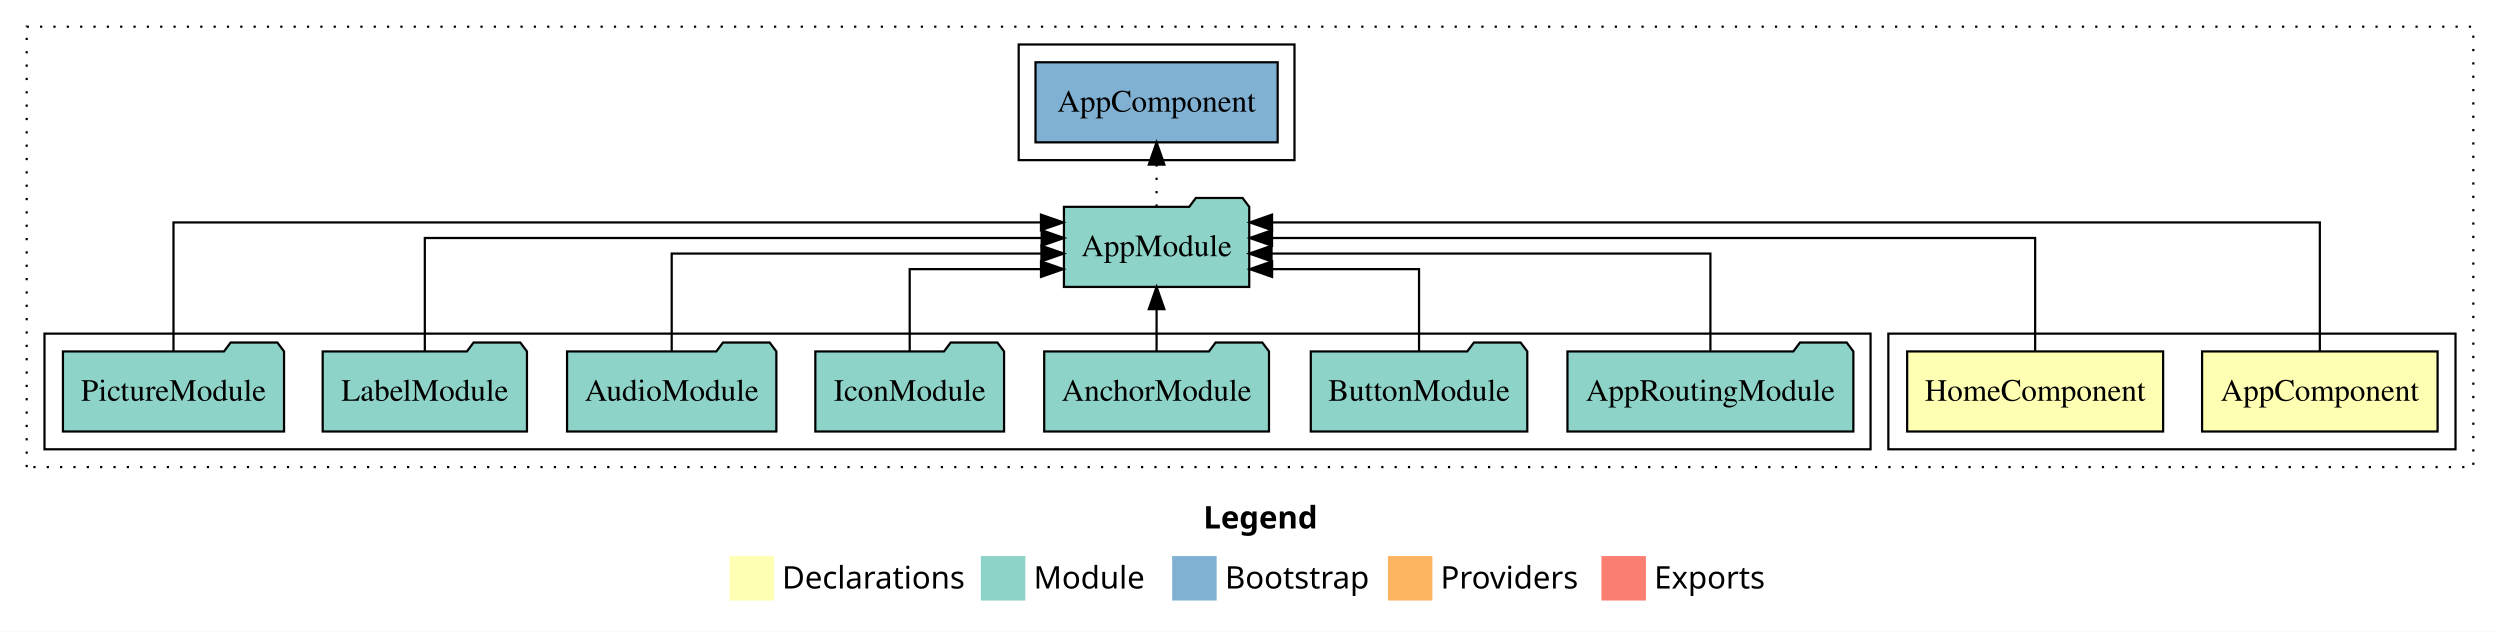
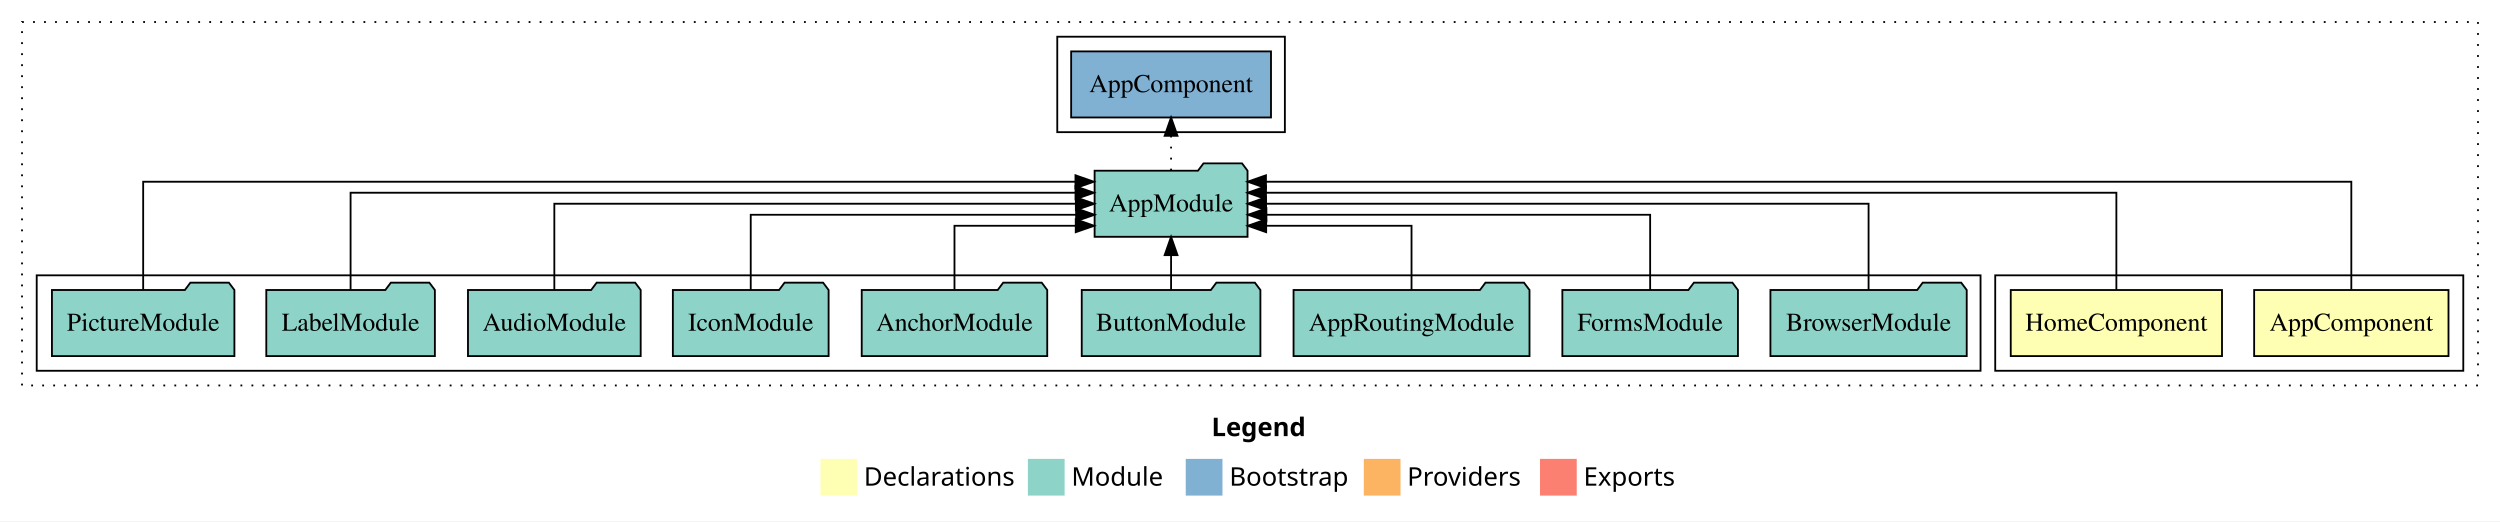
- <svg xmlns="http://www.w3.org/2000/svg" width="1124pt" height="284pt" viewBox="0.00 0.00 1124.00 284.00">
+ <svg xmlns="http://www.w3.org/2000/svg" width="1362pt" height="284pt" viewBox="0.00 0.00 1362.00 284.00">
  <g id="graph0" class="graph" transform="scale(1 1) rotate(0) translate(4 280)">
-     <polygon fill="#ffffff" stroke="transparent" points="-4,4 -4,-280 1120,-280 1120,4 -4,4" />
-     <text text-anchor="start" x="537.009" y="-42.4" font-family="sans-serif" font-weight="bold" font-size="14.00" fill="#000000">Legend</text>
-     <polygon fill="#ffffb3" stroke="transparent" points="324,-10 324,-30 344,-30 344,-10 324,-10" />
-     <text text-anchor="start" x="347.629" y="-15.4" font-family="sans-serif" font-size="14.00" fill="#000000">  Declarations</text>
-     <polygon fill="#8dd3c7" stroke="transparent" points="437,-10 437,-30 457,-30 457,-10 437,-10" />
-     <text text-anchor="start" x="460.725" y="-15.4" font-family="sans-serif" font-size="14.00" fill="#000000">  Module</text>
-     <polygon fill="#80b1d3" stroke="transparent" points="523,-10 523,-30 543,-30 543,-10 523,-10" />
-     <text text-anchor="start" x="546.781" y="-15.4" font-family="sans-serif" font-size="14.00" fill="#000000">  Bootstrap</text>
-     <polygon fill="#fdb462" stroke="transparent" points="620,-10 620,-30 640,-30 640,-10 620,-10" />
-     <text text-anchor="start" x="643.673" y="-15.4" font-family="sans-serif" font-size="14.00" fill="#000000">  Providers</text>
-     <polygon fill="#fb8072" stroke="transparent" points="716,-10 716,-30 736,-30 736,-10 716,-10" />
-     <text text-anchor="start" x="739.726" y="-15.4" font-family="sans-serif" font-size="14.00" fill="#000000">  Exports</text>
+     <polygon fill="#ffffff" stroke="transparent" points="-4,4 -4,-280 1358,-280 1358,4 -4,4" />
+     <text text-anchor="start" x="656.009" y="-42.4" font-family="sans-serif" font-weight="bold" font-size="14.00" fill="#000000">Legend</text>
+     <polygon fill="#ffffb3" stroke="transparent" points="443,-10 443,-30 463,-30 463,-10 443,-10" />
+     <text text-anchor="start" x="466.629" y="-15.4" font-family="sans-serif" font-size="14.00" fill="#000000">  Declarations</text>
+     <polygon fill="#8dd3c7" stroke="transparent" points="556,-10 556,-30 576,-30 576,-10 556,-10" />
+     <text text-anchor="start" x="579.725" y="-15.4" font-family="sans-serif" font-size="14.00" fill="#000000">  Module</text>
+     <polygon fill="#80b1d3" stroke="transparent" points="642,-10 642,-30 662,-30 662,-10 642,-10" />
+     <text text-anchor="start" x="665.781" y="-15.4" font-family="sans-serif" font-size="14.00" fill="#000000">  Bootstrap</text>
+     <polygon fill="#fdb462" stroke="transparent" points="739,-10 739,-30 759,-30 759,-10 739,-10" />
+     <text text-anchor="start" x="762.673" y="-15.4" font-family="sans-serif" font-size="14.00" fill="#000000">  Providers</text>
+     <polygon fill="#fb8072" stroke="transparent" points="835,-10 835,-30 855,-30 855,-10 835,-10" />
+     <text text-anchor="start" x="858.726" y="-15.4" font-family="sans-serif" font-size="14.00" fill="#000000">  Exports</text>
    <g id="clust1" class="cluster">
-       <polygon fill="none" stroke="#000000" stroke-dasharray="1,5" points="8,-70 8,-268 1108,-268 1108,-70 8,-70" />
+       <polygon fill="none" stroke="#000000" stroke-dasharray="1,5" points="8,-70 8,-268 1346,-268 1346,-70 8,-70" />
    </g>
    <g id="clust2" class="cluster">
-       <polygon fill="none" stroke="#000000" points="845,-78 845,-130 1100,-130 1100,-78 845,-78" />
+       <polygon fill="none" stroke="#000000" points="1083,-78 1083,-130 1338,-130 1338,-78 1083,-78" />
    </g>
    <g id="clust5" class="cluster">
-       <polygon fill="none" stroke="#000000" points="16,-78 16,-130 837,-130 837,-78 16,-78" />
+       <polygon fill="none" stroke="#000000" points="16,-78 16,-130 1075,-130 1075,-78 16,-78" />
    </g>
    <g id="clust7" class="cluster">
-       <polygon fill="none" stroke="#000000" points="454,-208 454,-260 578,-260 578,-208 454,-208" />
+       <polygon fill="none" stroke="#000000" points="572,-208 572,-260 696,-260 696,-208 572,-208" />
    </g>
    <g id="node1" class="node">
-       <polygon fill="#ffffb3" stroke="#000000" points="1091.94,-122 986.06,-122 986.06,-86 1091.94,-86 1091.94,-122" />
-       <text text-anchor="middle" x="1039" y="-99.8" font-family="Times,serif" font-size="14.00" fill="#000000">AppComponent</text>
+       <polygon fill="#ffffb3" stroke="#000000" points="1329.94,-122 1224.06,-122 1224.06,-86 1329.94,-86 1329.94,-122" />
+       <text text-anchor="middle" x="1277" y="-99.8" font-family="Times,serif" font-size="14.00" fill="#000000">AppComponent</text>
    </g>
    <g id="node3" class="node">
-       <polygon fill="#8dd3c7" stroke="#000000" points="557.657,-187 554.657,-191 533.657,-191 530.657,-187 474.343,-187 474.343,-151 557.657,-151 557.657,-187" />
-       <text text-anchor="middle" x="516" y="-164.8" font-family="Times,serif" font-size="14.00" fill="#000000">AppModule</text>
+       <polygon fill="#8dd3c7" stroke="#000000" points="675.657,-187 672.657,-191 651.657,-191 648.657,-187 592.343,-187 592.343,-151 675.657,-151 675.657,-187" />
+       <text text-anchor="middle" x="634" y="-164.8" font-family="Times,serif" font-size="14.00" fill="#000000">AppModule</text>
    </g>
    <g id="edge1" class="edge">
-       <path fill="none" stroke="#000000" d="M1039,-122.011C1039,-144.485 1039,-180 1039,-180 1039,-180 567.915,-180 567.915,-180" />
-       <polygon fill="#000000" stroke="#000000" points="567.915,-176.5 557.915,-180 567.915,-183.5 567.915,-176.5" />
+       <path fill="none" stroke="#000000" d="M1277,-122.248C1277,-145.018 1277,-181 1277,-181 1277,-181 685.694,-181 685.694,-181" />
+       <polygon fill="#000000" stroke="#000000" points="685.694,-177.5 675.694,-181 685.694,-184.5 685.694,-177.5" />
    </g>
    <g id="node2" class="node">
-       <polygon fill="#ffffb3" stroke="#000000" points="968.545,-122 853.455,-122 853.455,-86 968.545,-86 968.545,-122" />
-       <text text-anchor="middle" x="911" y="-99.8" font-family="Times,serif" font-size="14.00" fill="#000000">HomeComponent</text>
+       <polygon fill="#ffffb3" stroke="#000000" points="1206.545,-122 1091.455,-122 1091.455,-86 1206.545,-86 1206.545,-122" />
+       <text text-anchor="middle" x="1149" y="-99.8" font-family="Times,serif" font-size="14.00" fill="#000000">HomeComponent</text>
    </g>
    <g id="edge2" class="edge">
-       <path fill="none" stroke="#000000" d="M911,-122.129C911,-142.572 911,-173 911,-173 911,-173 567.898,-173 567.898,-173" />
-       <polygon fill="#000000" stroke="#000000" points="567.898,-169.5 557.898,-173 567.898,-176.5 567.898,-169.5" />
+       <path fill="none" stroke="#000000" d="M1149,-122.284C1149,-143.321 1149,-175 1149,-175 1149,-175 685.708,-175 685.708,-175" />
+       <polygon fill="#000000" stroke="#000000" points="685.708,-171.5 675.708,-175 685.708,-178.5 685.708,-171.5" />
    </g>
-     <g id="node11" class="node">
-       <polygon fill="#80b1d3" stroke="#000000" points="570.439,-252 461.561,-252 461.561,-216 570.439,-216 570.439,-252" />
-       <text text-anchor="middle" x="516" y="-229.8" font-family="Times,serif" font-size="14.00" fill="#000000">AppComponent </text>
+     <g id="node13" class="node">
+       <polygon fill="#80b1d3" stroke="#000000" points="688.439,-252 579.561,-252 579.561,-216 688.439,-216 688.439,-252" />
+       <text text-anchor="middle" x="634" y="-229.8" font-family="Times,serif" font-size="14.00" fill="#000000">AppComponent </text>
    </g>
-     <g id="edge10" class="edge">
-       <path fill="none" stroke="#000000" stroke-dasharray="1,5" d="M516,-187.106C516,-187.106 516,-205.991 516,-205.991" />
-       <polygon fill="#000000" stroke="#000000" points="512.5,-205.991 516,-215.991 519.5,-205.991 512.5,-205.991" />
+     <g id="edge12" class="edge">
+       <path fill="none" stroke="#000000" stroke-dasharray="1,5" d="M634,-187.106C634,-187.106 634,-205.991 634,-205.991" />
+       <polygon fill="#000000" stroke="#000000" points="630.5,-205.991 634,-215.991 637.5,-205.991 630.5,-205.991" />
    </g>
    <g id="node4" class="node">
+       <polygon fill="#8dd3c7" stroke="#000000" points="1067.473,-122 1064.473,-126 1043.473,-126 1040.473,-122 960.527,-122 960.527,-86 1067.473,-86 1067.473,-122" />
+       <text text-anchor="middle" x="1014" y="-99.8" font-family="Times,serif" font-size="14.00" fill="#000000">BrowserModule</text>
+     </g>
+     <g id="edge3" class="edge">
+       <path fill="none" stroke="#000000" d="M1014,-122.106C1014,-141.339 1014,-169 1014,-169 1014,-169 685.754,-169 685.754,-169" />
+       <polygon fill="#000000" stroke="#000000" points="685.754,-165.5 675.754,-169 685.754,-172.5 685.754,-165.5" />
+     </g>
+     <g id="node5" class="node">
+       <polygon fill="#8dd3c7" stroke="#000000" points="942.829,-122 939.829,-126 918.829,-126 915.829,-122 847.171,-122 847.171,-86 942.829,-86 942.829,-122" />
+       <text text-anchor="middle" x="895" y="-99.8" font-family="Times,serif" font-size="14.00" fill="#000000">FormsModule</text>
+     </g>
+     <g id="edge4" class="edge">
+       <path fill="none" stroke="#000000" d="M895,-122.022C895,-139.373 895,-163 895,-163 895,-163 685.934,-163 685.934,-163" />
+       <polygon fill="#000000" stroke="#000000" points="685.934,-159.5 675.934,-163 685.934,-166.5 685.934,-159.5" />
+     </g>
+     <g id="node6" class="node">
      <polygon fill="#8dd3c7" stroke="#000000" points="829.274,-122 826.274,-126 805.274,-126 802.274,-122 700.726,-122 700.726,-86 829.274,-86 829.274,-122" />
      <text text-anchor="middle" x="765" y="-99.8" font-family="Times,serif" font-size="14.00" fill="#000000">AppRoutingModule</text>
    </g>
-     <g id="edge3" class="edge">
-       <path fill="none" stroke="#000000" d="M765,-122.267C765,-140.555 765,-166 765,-166 765,-166 567.677,-166 567.677,-166" />
-       <polygon fill="#000000" stroke="#000000" points="567.677,-162.5 557.677,-166 567.677,-169.5 567.677,-162.5" />
+     <g id="edge5" class="edge">
+       <path fill="none" stroke="#000000" d="M765,-122.24C765,-137.571 765,-157 765,-157 765,-157 685.809,-157 685.809,-157" />
+       <polygon fill="#000000" stroke="#000000" points="685.809,-153.5 675.809,-157 685.809,-160.5 685.809,-153.5" />
    </g>
-     <g id="node5" class="node">
+     <g id="node7" class="node">
      <polygon fill="#8dd3c7" stroke="#000000" points="682.668,-122 679.668,-126 658.668,-126 655.668,-122 585.332,-122 585.332,-86 682.668,-86 682.668,-122" />
      <text text-anchor="middle" x="634" y="-99.8" font-family="Times,serif" font-size="14.00" fill="#000000">ButtonModule</text>
    </g>
-     <g id="edge4" class="edge">
-       <path fill="none" stroke="#000000" d="M634,-122.009C634,-138.049 634,-159 634,-159 634,-159 567.935,-159 567.935,-159" />
-       <polygon fill="#000000" stroke="#000000" points="567.935,-155.5 557.935,-159 567.935,-162.5 567.935,-155.5" />
+     <g id="edge6" class="edge">
+       <path fill="none" stroke="#000000" d="M634,-122.106C634,-122.106 634,-140.991 634,-140.991" />
+       <polygon fill="#000000" stroke="#000000" points="630.5,-140.991 634,-150.991 637.5,-140.991 630.5,-140.991" />
    </g>
-     <g id="node6" class="node">
+     <g id="node8" class="node">
      <polygon fill="#8dd3c7" stroke="#000000" points="566.533,-122 563.533,-126 542.533,-126 539.533,-122 465.467,-122 465.467,-86 566.533,-86 566.533,-122" />
      <text text-anchor="middle" x="516" y="-99.8" font-family="Times,serif" font-size="14.00" fill="#000000">AnchorModule</text>
    </g>
-     <g id="edge5" class="edge">
-       <path fill="none" stroke="#000000" d="M516,-122.106C516,-122.106 516,-140.991 516,-140.991" />
-       <polygon fill="#000000" stroke="#000000" points="512.5,-140.991 516,-150.991 519.5,-140.991 512.5,-140.991" />
+     <g id="edge7" class="edge">
+       <path fill="none" stroke="#000000" d="M516,-122.24C516,-137.571 516,-157 516,-157 516,-157 582.065,-157 582.065,-157" />
+       <polygon fill="#000000" stroke="#000000" points="582.065,-160.5 592.065,-157 582.065,-153.5 582.065,-160.5" />
    </g>
-     <g id="node7" class="node">
+     <g id="node9" class="node">
      <polygon fill="#8dd3c7" stroke="#000000" points="447.426,-122 444.426,-126 423.426,-126 420.426,-122 362.574,-122 362.574,-86 447.426,-86 447.426,-122" />
      <text text-anchor="middle" x="405" y="-99.8" font-family="Times,serif" font-size="14.00" fill="#000000">IconModule</text>
    </g>
-     <g id="edge6" class="edge">
-       <path fill="none" stroke="#000000" d="M405,-122.009C405,-138.049 405,-159 405,-159 405,-159 464.036,-159 464.036,-159" />
-       <polygon fill="#000000" stroke="#000000" points="464.036,-162.5 474.036,-159 464.036,-155.5 464.036,-162.5" />
+     <g id="edge8" class="edge">
+       <path fill="none" stroke="#000000" d="M405,-122.022C405,-139.373 405,-163 405,-163 405,-163 582.264,-163 582.264,-163" />
+       <polygon fill="#000000" stroke="#000000" points="582.264,-166.5 592.264,-163 582.264,-159.5 582.264,-166.5" />
    </g>
-     <g id="node8" class="node">
+     <g id="node10" class="node">
      <polygon fill="#8dd3c7" stroke="#000000" points="345.048,-122 342.048,-126 321.048,-126 318.048,-122 250.952,-122 250.952,-86 345.048,-86 345.048,-122" />
      <text text-anchor="middle" x="298" y="-99.8" font-family="Times,serif" font-size="14.00" fill="#000000">AudioModule</text>
    </g>
-     <g id="edge7" class="edge">
-       <path fill="none" stroke="#000000" d="M298,-122.267C298,-140.555 298,-166 298,-166 298,-166 464.225,-166 464.225,-166" />
-       <polygon fill="#000000" stroke="#000000" points="464.225,-169.5 474.225,-166 464.225,-162.5 464.225,-169.5" />
+     <g id="edge9" class="edge">
+       <path fill="none" stroke="#000000" d="M298,-122.106C298,-141.339 298,-169 298,-169 298,-169 582.125,-169 582.125,-169" />
+       <polygon fill="#000000" stroke="#000000" points="582.125,-172.5 592.125,-169 582.125,-165.5 582.125,-172.5" />
    </g>
-     <g id="node9" class="node">
+     <g id="node11" class="node">
      <polygon fill="#8dd3c7" stroke="#000000" points="232.923,-122 229.923,-126 208.923,-126 205.923,-122 141.077,-122 141.077,-86 232.923,-86 232.923,-122" />
      <text text-anchor="middle" x="187" y="-99.8" font-family="Times,serif" font-size="14.00" fill="#000000">LabelModule</text>
    </g>
-     <g id="edge8" class="edge">
-       <path fill="none" stroke="#000000" d="M187,-122.129C187,-142.572 187,-173 187,-173 187,-173 464.332,-173 464.332,-173" />
-       <polygon fill="#000000" stroke="#000000" points="464.332,-176.5 474.332,-173 464.332,-169.5 464.332,-176.5" />
+     <g id="edge10" class="edge">
+       <path fill="none" stroke="#000000" d="M187,-122.284C187,-143.321 187,-175 187,-175 187,-175 581.947,-175 581.947,-175" />
+       <polygon fill="#000000" stroke="#000000" points="581.947,-178.5 591.947,-175 581.947,-171.5 581.947,-178.5" />
    </g>
-     <g id="node10" class="node">
+     <g id="node12" class="node">
      <polygon fill="#8dd3c7" stroke="#000000" points="123.704,-122 120.704,-126 99.704,-126 96.704,-122 24.296,-122 24.296,-86 123.704,-86 123.704,-122" />
      <text text-anchor="middle" x="74" y="-99.8" font-family="Times,serif" font-size="14.00" fill="#000000">PictureModule</text>
    </g>
-     <g id="edge9" class="edge">
-       <path fill="none" stroke="#000000" d="M74,-122.011C74,-144.485 74,-180 74,-180 74,-180 464.019,-180 464.019,-180" />
-       <polygon fill="#000000" stroke="#000000" points="464.019,-183.5 474.019,-180 464.019,-176.5 464.019,-183.5" />
+     <g id="edge11" class="edge">
+       <path fill="none" stroke="#000000" d="M74,-122.248C74,-145.018 74,-181 74,-181 74,-181 581.909,-181 581.909,-181" />
+       <polygon fill="#000000" stroke="#000000" points="581.909,-184.5 591.909,-181 581.909,-177.5 581.909,-184.5" />
    </g>
  </g>
</svg>
